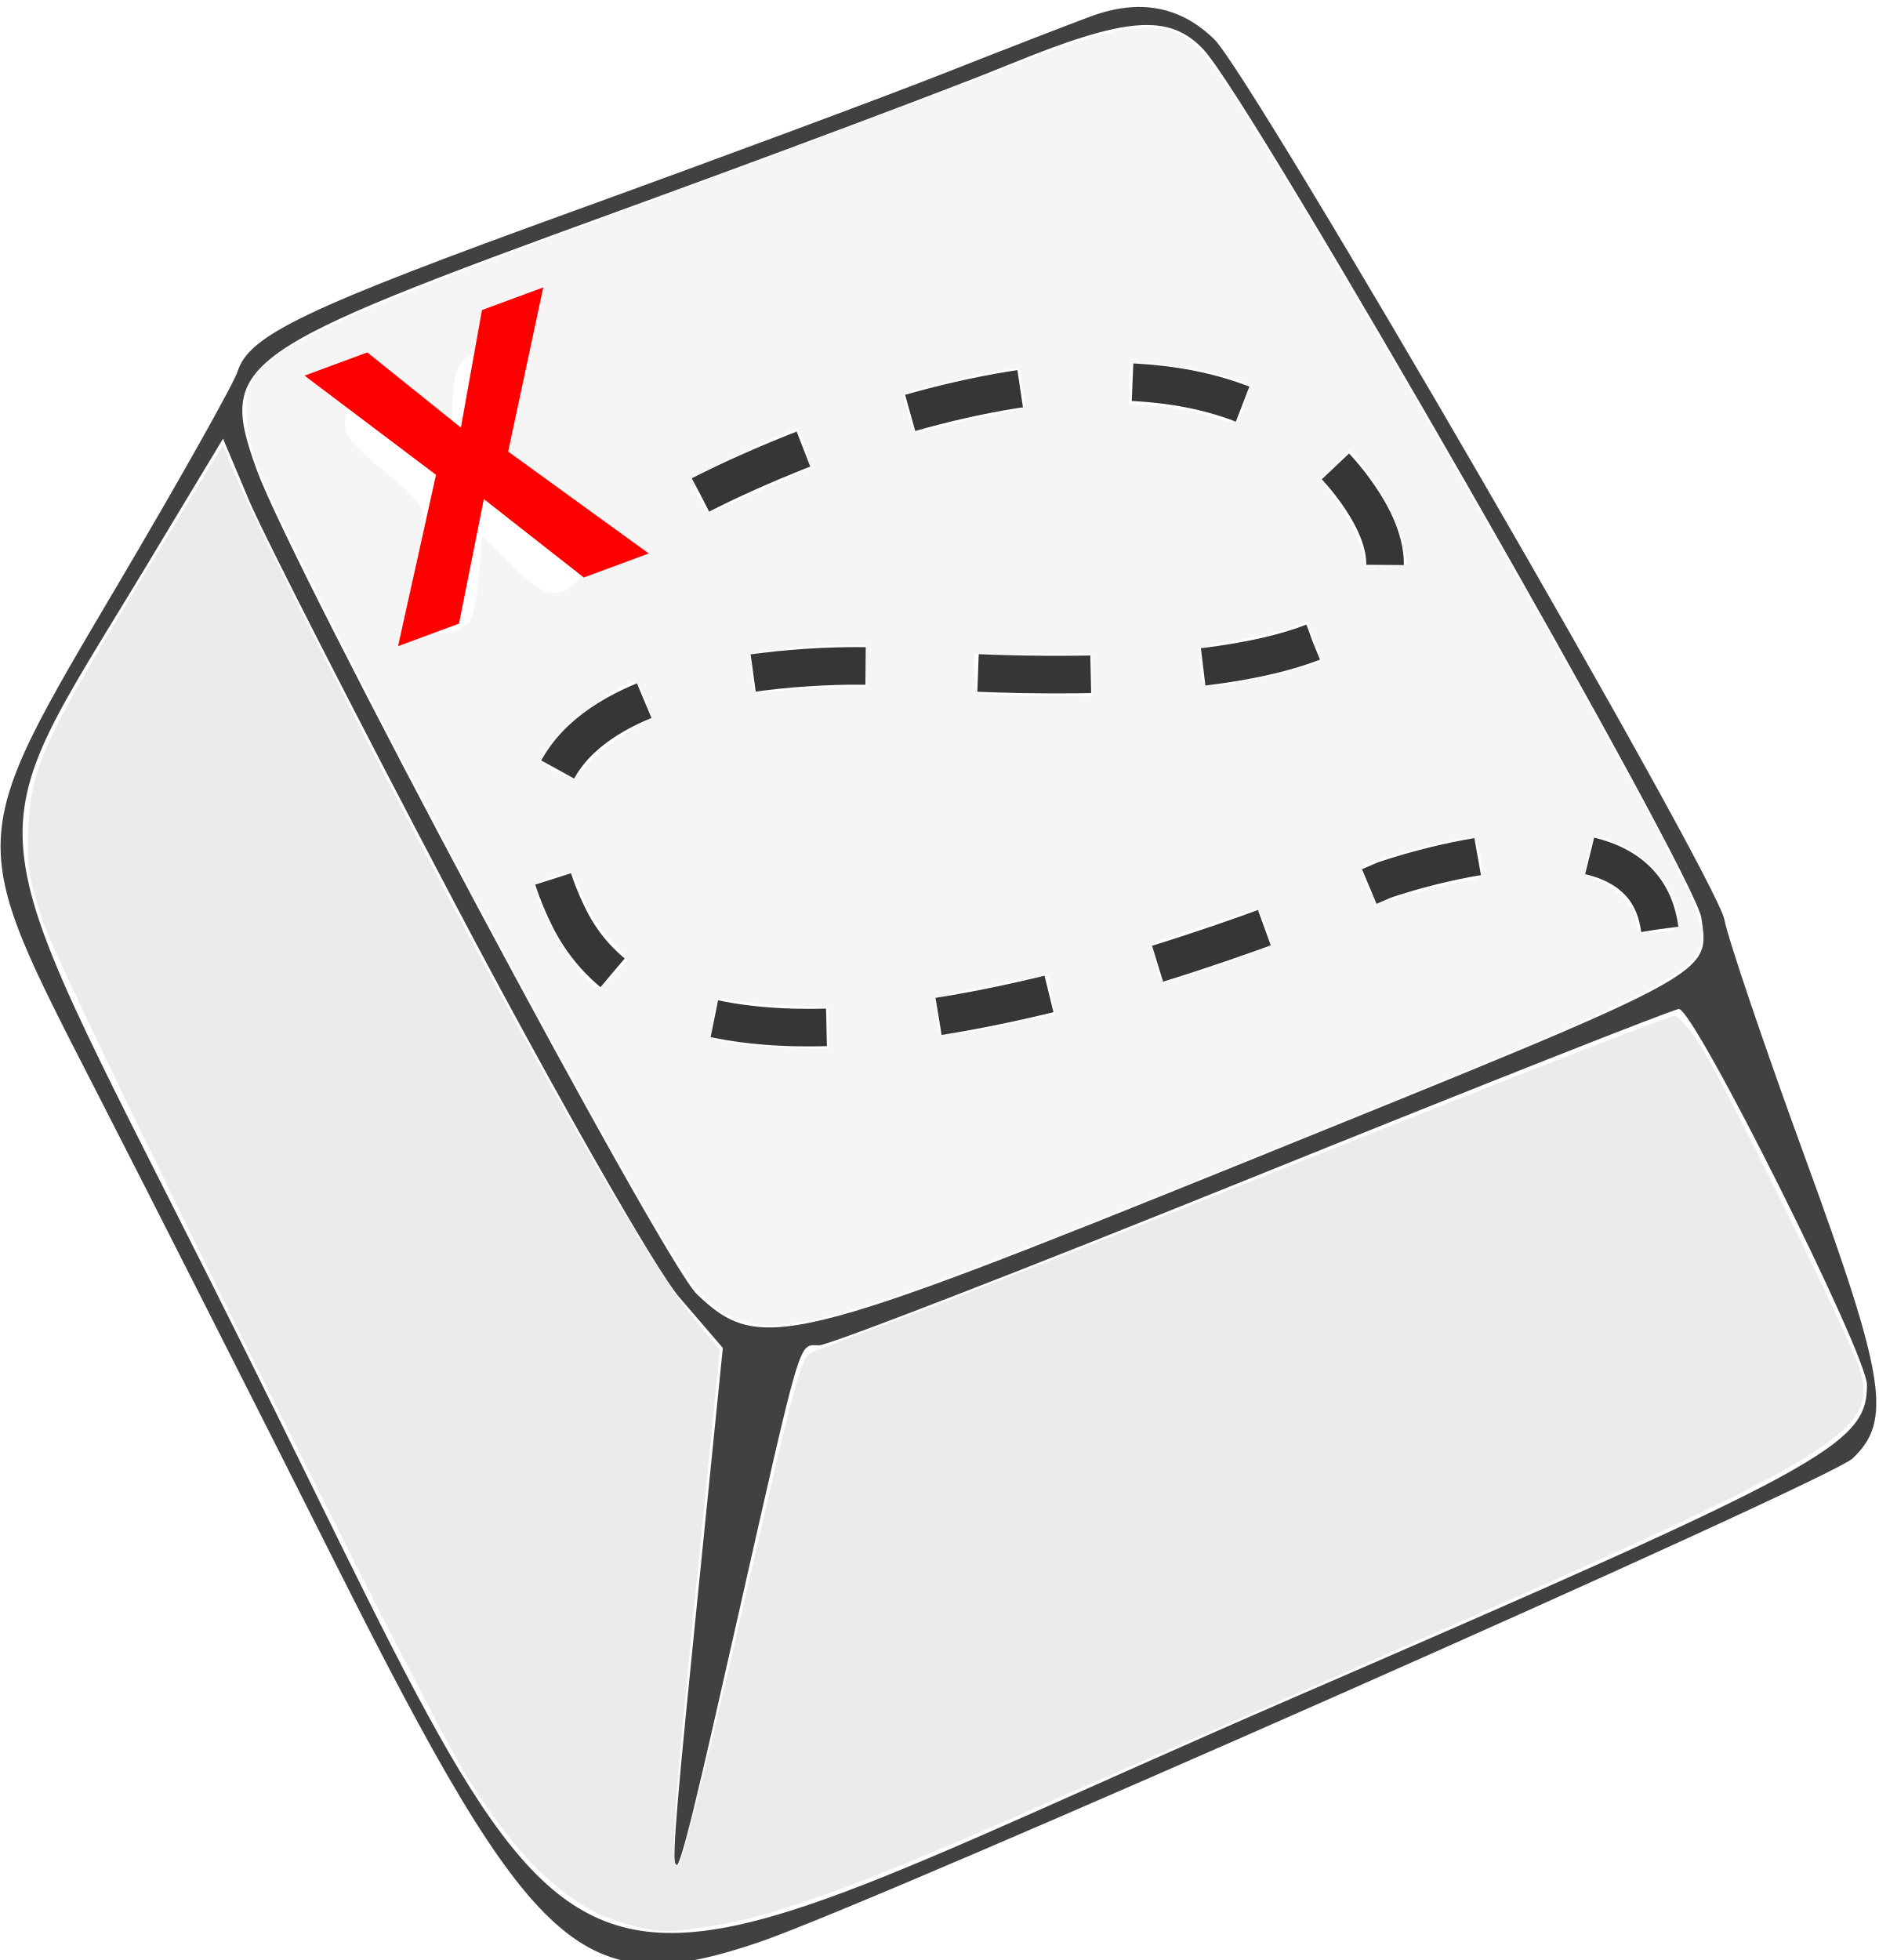
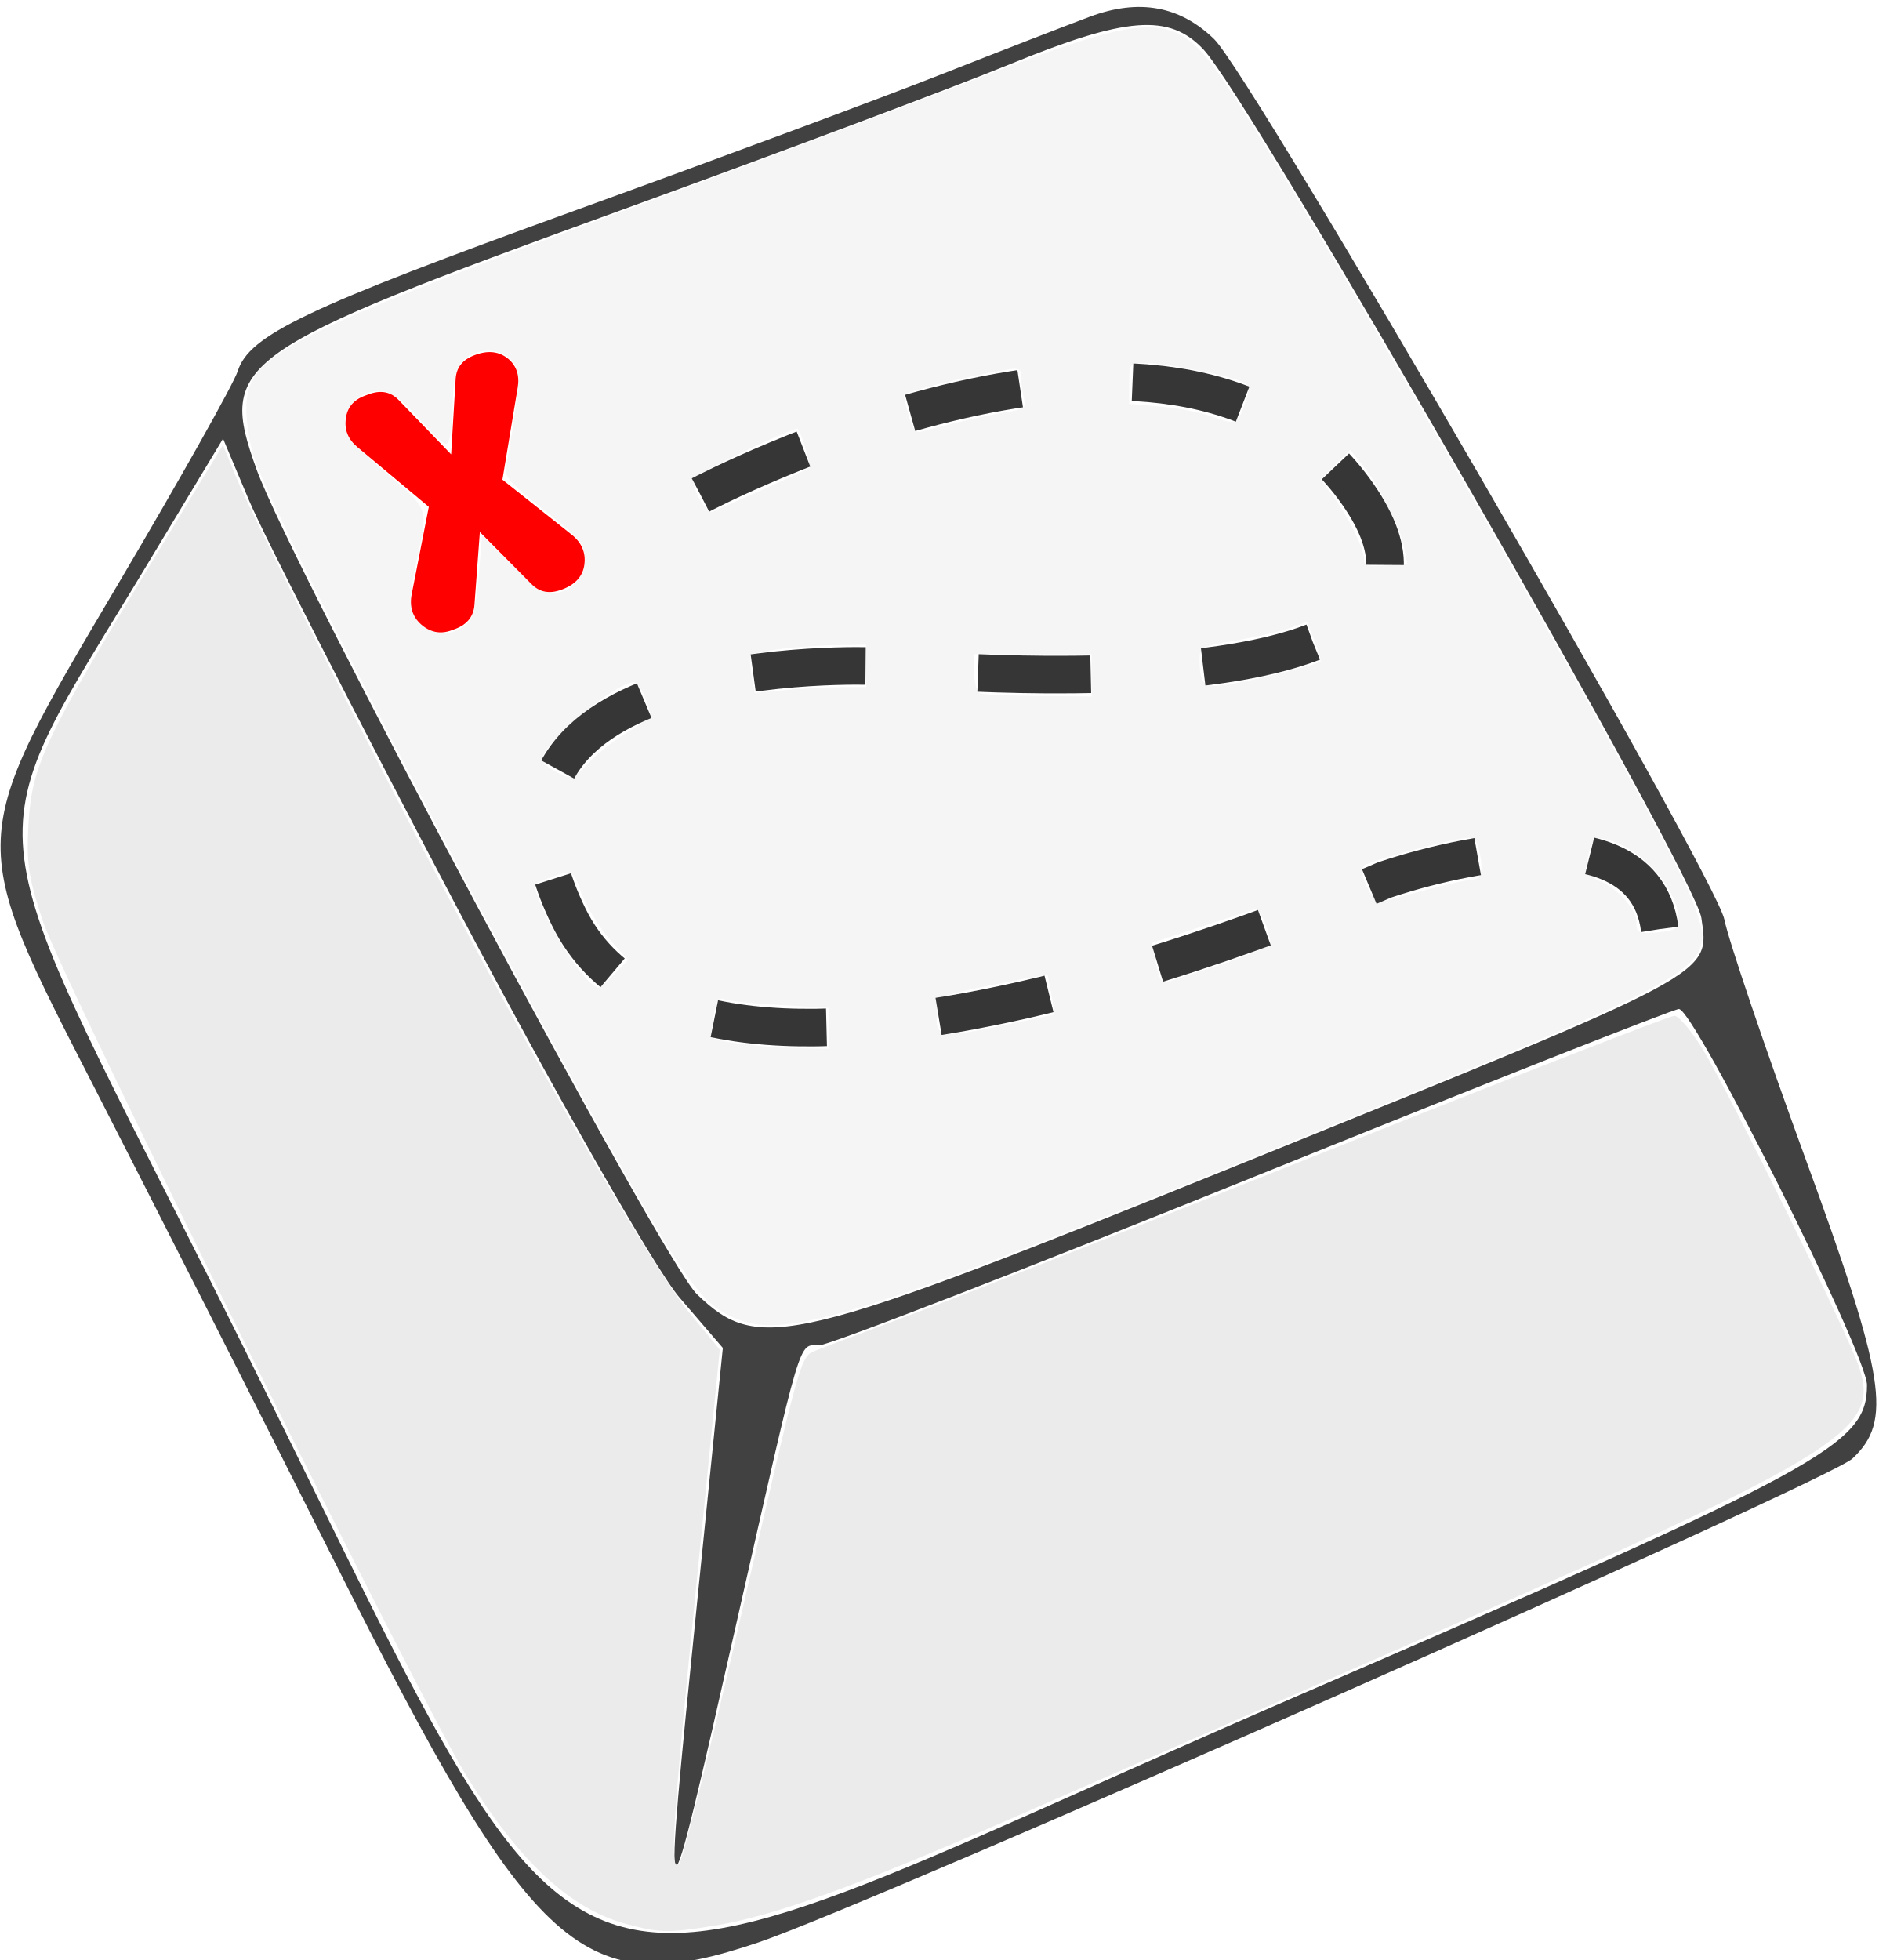
- <svg xmlns="http://www.w3.org/2000/svg" xmlns:ns1="http://www.openswatchbook.org/uri/2009/osb" id="keymapdb" version="1.1" width="400" height="417.284" viewBox="0 0 400 417.284">
+ <svg xmlns="http://www.w3.org/2000/svg" id="keymapdb" version="1.1" width="400" height="417.284" viewBox="0 0 400 417.284">
  <defs id="defs5337">
-     <linearGradient id="linearGradient10626" ns1:paint="solid">
+     <linearGradient id="linearGradient10626">
      <stop style="stop-color:#ac2626;stop-opacity:1;" offset="0" id="stop10624" />
    </linearGradient>
  </defs>
  <g id="layer1" />
  <path id="outline" d="m 232.099,3.545 c -4.753,1.767 -18.971,7.283 -31.594,12.258 -12.624,4.976 -47.624,17.983 -77.778,28.904 C 65.112,65.573 53.062,71.309 50.611,79.033 49.788,81.626 38.428,101.849 25.366,123.972 -7.445,179.55 -7.372,177.963 20.381,232.1 c 11.487,22.407 34.444,67.719 51.014,100.695 42.343,84.261 52.631,93.458 90.249,80.687 24.878,-8.447 227.633,-98.122 232.8,-102.964 8.502,-7.967 7.065,-17.099 -10.076,-64.022 C 375.771,222.96 368.028,200.129 367.162,195.76 365.33,186.515 266.564,16.13 258.511,8.32 251.216,1.247 242.518,-0.326 232.099,3.545 m 24.169,7.01 c 10.259,10.92 104.693,175.619 106.003,184.876 1.728,12.211 3.616,11.201 -97.255,52.031 -96.758,39.165 -103.38,40.76 -116.616,28.084 C 141.081,268.538 62.003,120.442 54.627,99.932 46.406,77.069 49.705,74.721 132.099,44.796 166.049,32.466 203.272,18.502 214.815,13.765 239.806,3.51 248.982,2.799 256.268,10.555 M 96.99,192.593 c 21.115,40.061 42.56,77.686 47.656,83.609 l 9.265,10.77 -5.4,53.428 c -7.568,74.868 -7.485,74.921 8.279,5.239 14.139,-62.496 13.163,-59.219 17.635,-59.219 2.047,0 43.632,-16.111 92.41,-35.803 48.778,-19.691 89.572,-35.802 90.651,-35.802 3.276,0 40.045,73.495 40.045,80.043 0,12.73 -8.532,17.38 -122.222,66.619 C 105.845,434.87 131.29,444.699 44.64,272.368 -6.458,170.743 -5.51,181.358 31.083,120.624 l 16.409,-27.233 5.553,13.181 c 3.055,7.25 22.83,45.959 43.945,86.021" style="fill:#414141;fill-rule:evenodd;stroke:none;fill-opacity:1;stroke-width:279.2;stroke-miterlimit:4;stroke-dasharray:none" />
  <path style="fill:#ebebeb;stroke-width:1.25;fill-opacity:1" d="M 133.302,409.596 C 121.455,406.401 110.86,396.618 99.504,378.386 89.445,362.236 13.105,208.261 9.079,196.001 6.016,186.674 5.589,183.71 6.081,175.205 6.786,163.024 9.667,156.908 32.003,120.17 L 47.473,94.724 50.21,101.416 c 3.501,8.562 27.746,56.558 45.696,90.46 22.314,42.145 43.48,78.628 50.682,87.359 l 6.683,8.102 -4.953,49.586 c -5.22,52.261 -5.818,61.987 -3.68,59.85 0.7,-0.7 6.318,-23.177 12.484,-49.948 13.737,-59.639 13.251,-57.905 16.638,-59.315 1.506,-0.627 10.614,-4.06 20.241,-7.631 9.627,-3.57 49.744,-19.346 89.149,-35.057 39.405,-15.711 72.418,-28.566 73.363,-28.566 0.945,0 3.697,3.257 6.115,7.238 5.842,9.617 30.963,60.701 33.224,67.563 4.549,13.802 -3.127,18.412 -104.954,63.028 -25.099,10.997 -59.138,25.899 -75.641,33.115 -32.756,14.322 -50.597,20.757 -63.139,22.774 -9.935,1.597 -11.619,1.564 -18.816,-0.377 z" id="keycap sides background" />
  <path style="opacity:1;fill:#f5f5f5;fill-opacity:1;stroke:none;stroke-width:0;stroke-miterlimit:4;stroke-dasharray:none;stroke-dashoffset:0;stroke-opacity:1" d="m 155.935,280.401 c -7.115,-3.232 -10.617,-8.374 -31.759,-46.635 C 94.206,179.531 56.892,106.88 53.994,97.122 c -0.852,-2.87 -1.55,-7.371 -1.55,-10.002 0,-11.622 7.094,-15.255 88,-45.064 23.925,-8.815 53.4,-19.846 65.5,-24.513 41.368,-15.956 44.361,-15.864 55.98,1.723 18.485,27.979 83.379,141.063 96.664,168.447 2.124,4.378 3.856,9.451 3.856,11.295 0,7.905 -6.702,11.322 -82.505,42.068 -67.552,27.399 -90.081,35.902 -103.995,39.25 -9.941,2.392 -14.866,2.411 -20.009,0.074 z m 20.509,-61.484 v -4.349 l -10.25,-0.583 c -5.638,-0.321 -10.993,-0.869 -11.9,-1.219 -1.316,-0.507 -1.792,0.203 -2.349,3.5 -0.384,2.275 -0.459,4.376 -0.165,4.67 0.868,0.868 10.647,2.072 17.915,2.207 l 6.75,0.125 z m 38.024,-0.801 10.1,-2.151 -0.677,-4.099 c -0.372,-2.255 -0.751,-4.188 -0.842,-4.296 -0.091,-0.108 -5.327,0.842 -11.636,2.11 -11.075,2.227 -11.481,2.401 -11.795,5.031 -0.752,6.309 0.193,6.525 14.849,3.404 z m -83.578,-10.794 2.821,-2.944 -4.05,-4.601 c -2.227,-2.53 -4.852,-6.832 -5.833,-9.56 -1.892,-5.263 -1.774,-5.221 -8.137,-2.841 -2.229,0.834 -2.235,0.885 -0.57,5.116 2.847,7.238 10.152,17.774 12.322,17.774 0.344,0 1.895,-1.325 3.447,-2.944 z m 129.303,-2.056 c 5.638,-1.828 10.25,-3.859 10.25,-4.512 0,-2.65 -2.312,-7.582 -3.369,-7.186 -0.622,0.233 -5.774,1.941 -11.448,3.796 l -10.317,3.372 0.658,3.508 c 0.816,4.349 1.364,5.271 2.828,4.753 0.632,-0.224 5.761,-1.902 11.399,-3.73 z m 97.25,-9.289 c 0,-6.099 -6.831,-14.362 -13.915,-16.831 -3.714,-1.295 -4.6,-0.684 -5.55,3.827 -0.622,2.952 -0.404,3.321 2.727,4.629 3.767,1.574 7.738,6.004 7.738,8.632 0,2.442 0.439,2.638 4.948,2.208 3.313,-0.316 4.052,-0.766 4.052,-2.466 z m -53.562,-6.592 c 4.366,-1.166 8.754,-2.119 9.75,-2.119 1.919,0 2.332,-2.455 1.153,-6.857 -0.54,-2.016 -1.098,-2.282 -3.858,-1.834 -4.642,0.753 -18.784,4.641 -20.307,5.582 -1.875,1.159 1.648,8.404 3.788,7.789 0.845,-0.243 5.108,-1.395 9.474,-2.561 z M 133.694,155.828 c 2.612,-1.513 4.75,-3.092 4.75,-3.507 0,-2.208 -2.365,-7.054 -3.443,-7.054 -3.969,0 -19.557,13.035 -19.557,16.353 0,0.706 1.462,1.983 3.25,2.837 3.23,1.543 3.271,1.53 6.75,-2.162 1.925,-2.043 5.638,-4.953 8.25,-6.466 z m 98.75,-12.061 v -4.5 h -12.5 -12.5 v 3.917 c 0,2.198 0.549,4.138 1.25,4.421 0.688,0.277 6.312,0.54 12.5,0.583 l 11.25,0.079 z m -53.25,2.507 5.25,-0.007 v -4.5 -4.5 l -6.25,0.084 c -7.37,0.1 -17.43,1.262 -18.28,2.112 -0.329,0.329 -0.284,2.279 0.102,4.333 l 0.701,3.734 6.614,-0.625 c 3.638,-0.344 8.976,-0.628 11.864,-0.632 z m 94.111,-3.1 c 4.112,-1.052 7.644,-2.08 7.849,-2.285 0.205,-0.205 -0.357,-2.196 -1.249,-4.425 l -1.621,-4.052 -3.808,1.343 c -2.094,0.739 -7.233,1.919 -11.42,2.623 -7.307,1.228 -7.613,1.389 -7.613,4.002 0,5.36 0.842,6.138 5.835,5.389 2.503,-0.375 7.915,-1.543 12.027,-2.595 z M 99.58,132.636 c 1.139,-1.026 1.853,-4.077 2.35,-10.044 l 0.714,-8.57 6.177,6.122 c 4.525,4.485 6.905,6.122 8.9,6.122 3.785,0 6.723,-3.245 6.723,-7.425 0,-3.106 -0.8,-4.059 -8.58,-10.225 -7.45,-5.904 -8.516,-7.132 -8.094,-9.325 1.891,-9.827 2.828,-18.277 2.272,-20.491 -1.217,-4.851 -9.022,-5.622 -12.121,-1.198 -0.864,1.234 -1.482,4.4 -1.49,7.636 -0.007,3.04 -0.299,6.595 -0.649,7.9 -0.601,2.246 -0.937,2.047 -6.301,-3.75 -4.654,-5.03 -6.235,-6.123 -8.851,-6.123 -4.034,0 -7.185,3.064 -7.185,6.986 0,2.516 1.338,4.12 8.5,10.187 9.337,7.909 9.237,7.655 7,17.827 -2.164,9.839 -1.95,12.501 1.207,14.984 2.931,2.306 6.442,2.077 9.429,-0.614 z M 298.951,116.408 c -0.766,-4.129 -5.395,-13.165 -9.036,-17.639 l -2.439,-2.997 -3.145,3.145 -3.145,3.145 2.514,3.352 c 3.313,4.416 6.743,11.319 6.743,13.569 0,1.521 0.704,1.741 4.591,1.432 l 4.591,-0.365 z M 162.444,104.197 c 5.225,-2.318 9.685,-4.373 9.912,-4.568 0.435,-0.373 -2.003,-8.364 -2.552,-8.364 -1.636,0 -21.651,9.594 -22.019,10.555 -0.704,1.834 2.582,7.699 3.977,7.099 0.65,-0.28 5.457,-2.405 10.682,-4.723 z m 41.5,-14.294 c 3.3,-0.807 7.953,-1.778 10.34,-2.156 3.821,-0.605 4.271,-0.944 3.764,-2.835 -0.317,-1.181 -0.582,-3.18 -0.59,-4.442 -0.013,-2.098 -0.336,-2.24 -3.764,-1.656 -8.094,1.38 -21.25,4.653 -21.244,5.284 0.003,0.367 0.48,2.376 1.06,4.465 0.794,2.858 1.473,3.676 2.744,3.303 0.929,-0.273 4.39,-1.156 7.69,-1.964 z m 61.114,-3.938 c 1.13,-3.263 1.079,-3.793 -0.439,-4.606 -2.462,-1.318 -16.454,-4.094 -20.634,-4.094 -3.514,0 -3.542,0.035 -3.542,4.355 v 4.355 l 6.75,0.587 c 3.712,0.323 8.55,1.255 10.75,2.071 5.148,1.909 5.587,1.745 7.114,-2.668 z" id="keycap top background" />
-   <text xml:space="preserve" style="font-style:normal;font-variant:normal;font-weight:bold;font-stretch:normal;font-size:85.333px;line-height:1.25;font-family:Dyuthi;-inkscape-font-specification:'Dyuthi Bold';letter-spacing:0px;word-spacing:0px;fill:#ff0000;fill-opacity:1;stroke:none;image-rendering:auto" x="31.822" y="158.413" id="treasure X" transform="rotate(-20.28252)">
-     <tspan id="tspan5341" x="31.822" y="158.413">X</tspan>
-   </text>
+   <g aria-label="X" transform="rotate(-20.28252)" id="treasure X" style="fill:#ff0000">
+     <path d="m 68.572,105.954 q 0,0 0.167,0 4.458,0 6.333,3.292 1.667,3.042 -0.333,6.458 l -9.792,17.167 9.792,16.125 q 2.083,3.458 0.333,6.833 -1.75,3.375 -6.333,3.375 h -0.167 q -4.042,0 -5.542,-3.375 l -6.458,-14.167 -6.458,14.167 q -1.542,3.333 -5.542,3.375 0,0 -0.917,0 -3.708,0 -5.583,-3.333 -1.833,-3.333 0.333,-6.875 l 9.833,-16.125 -9.833,-17.167 q -1.917,-3.333 -0.292,-6.458 1.625,-3.292 5.542,-3.292 h 0.917 q 4.083,0 5.542,3.375 l 6.458,14.708 6.458,-14.708 q 1.458,-3.375 5.542,-3.375 z" id="treasureXpath" />
+   </g>
  <path style="fill:none;stroke:#363636;stroke-width:8;stroke-linecap:butt;stroke-linejoin:miter;stroke-miterlimit:4;stroke-dasharray:24,24;stroke-dashoffset:0;stroke-opacity:1" d="m 149.169,105.374 c 0,0 100.84,-53.377 139.133,-1.302 38.294,52.075 -102.116,37.754 -102.116,37.754 0,0 -93.181,-3.906 -65.099,53.377 28.082,57.282 173.597,-7.811 173.597,-7.811 0,0 54.887,-19.528 58.717,10.415" id="dashed path" />
</svg>
